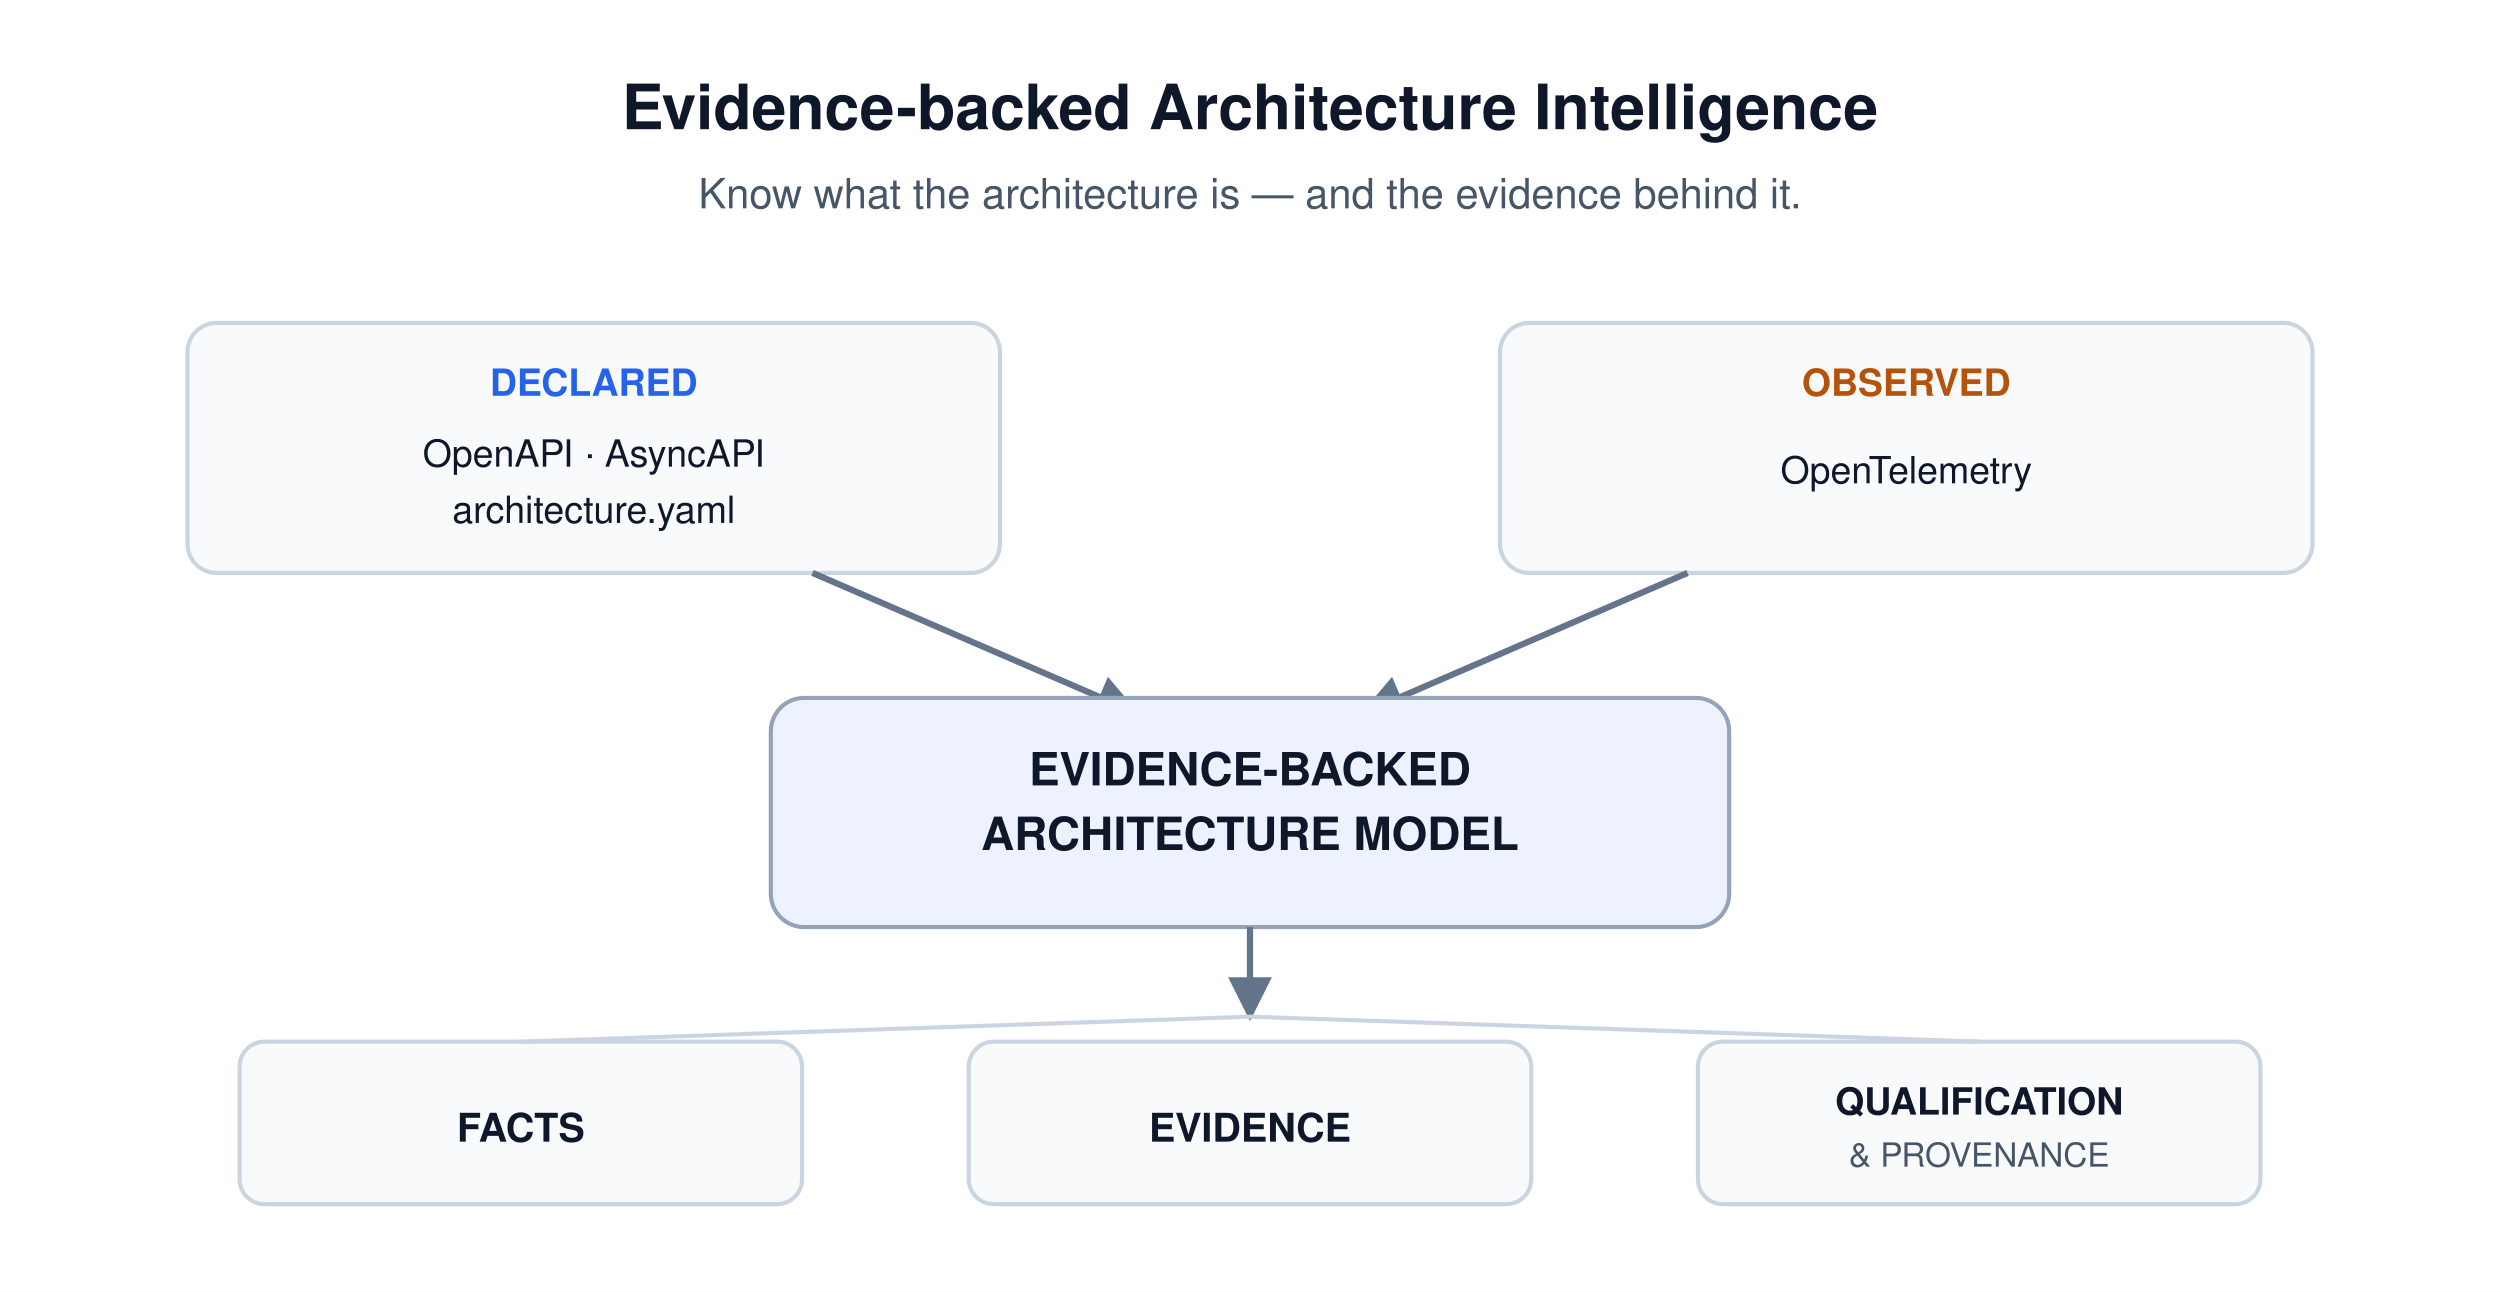
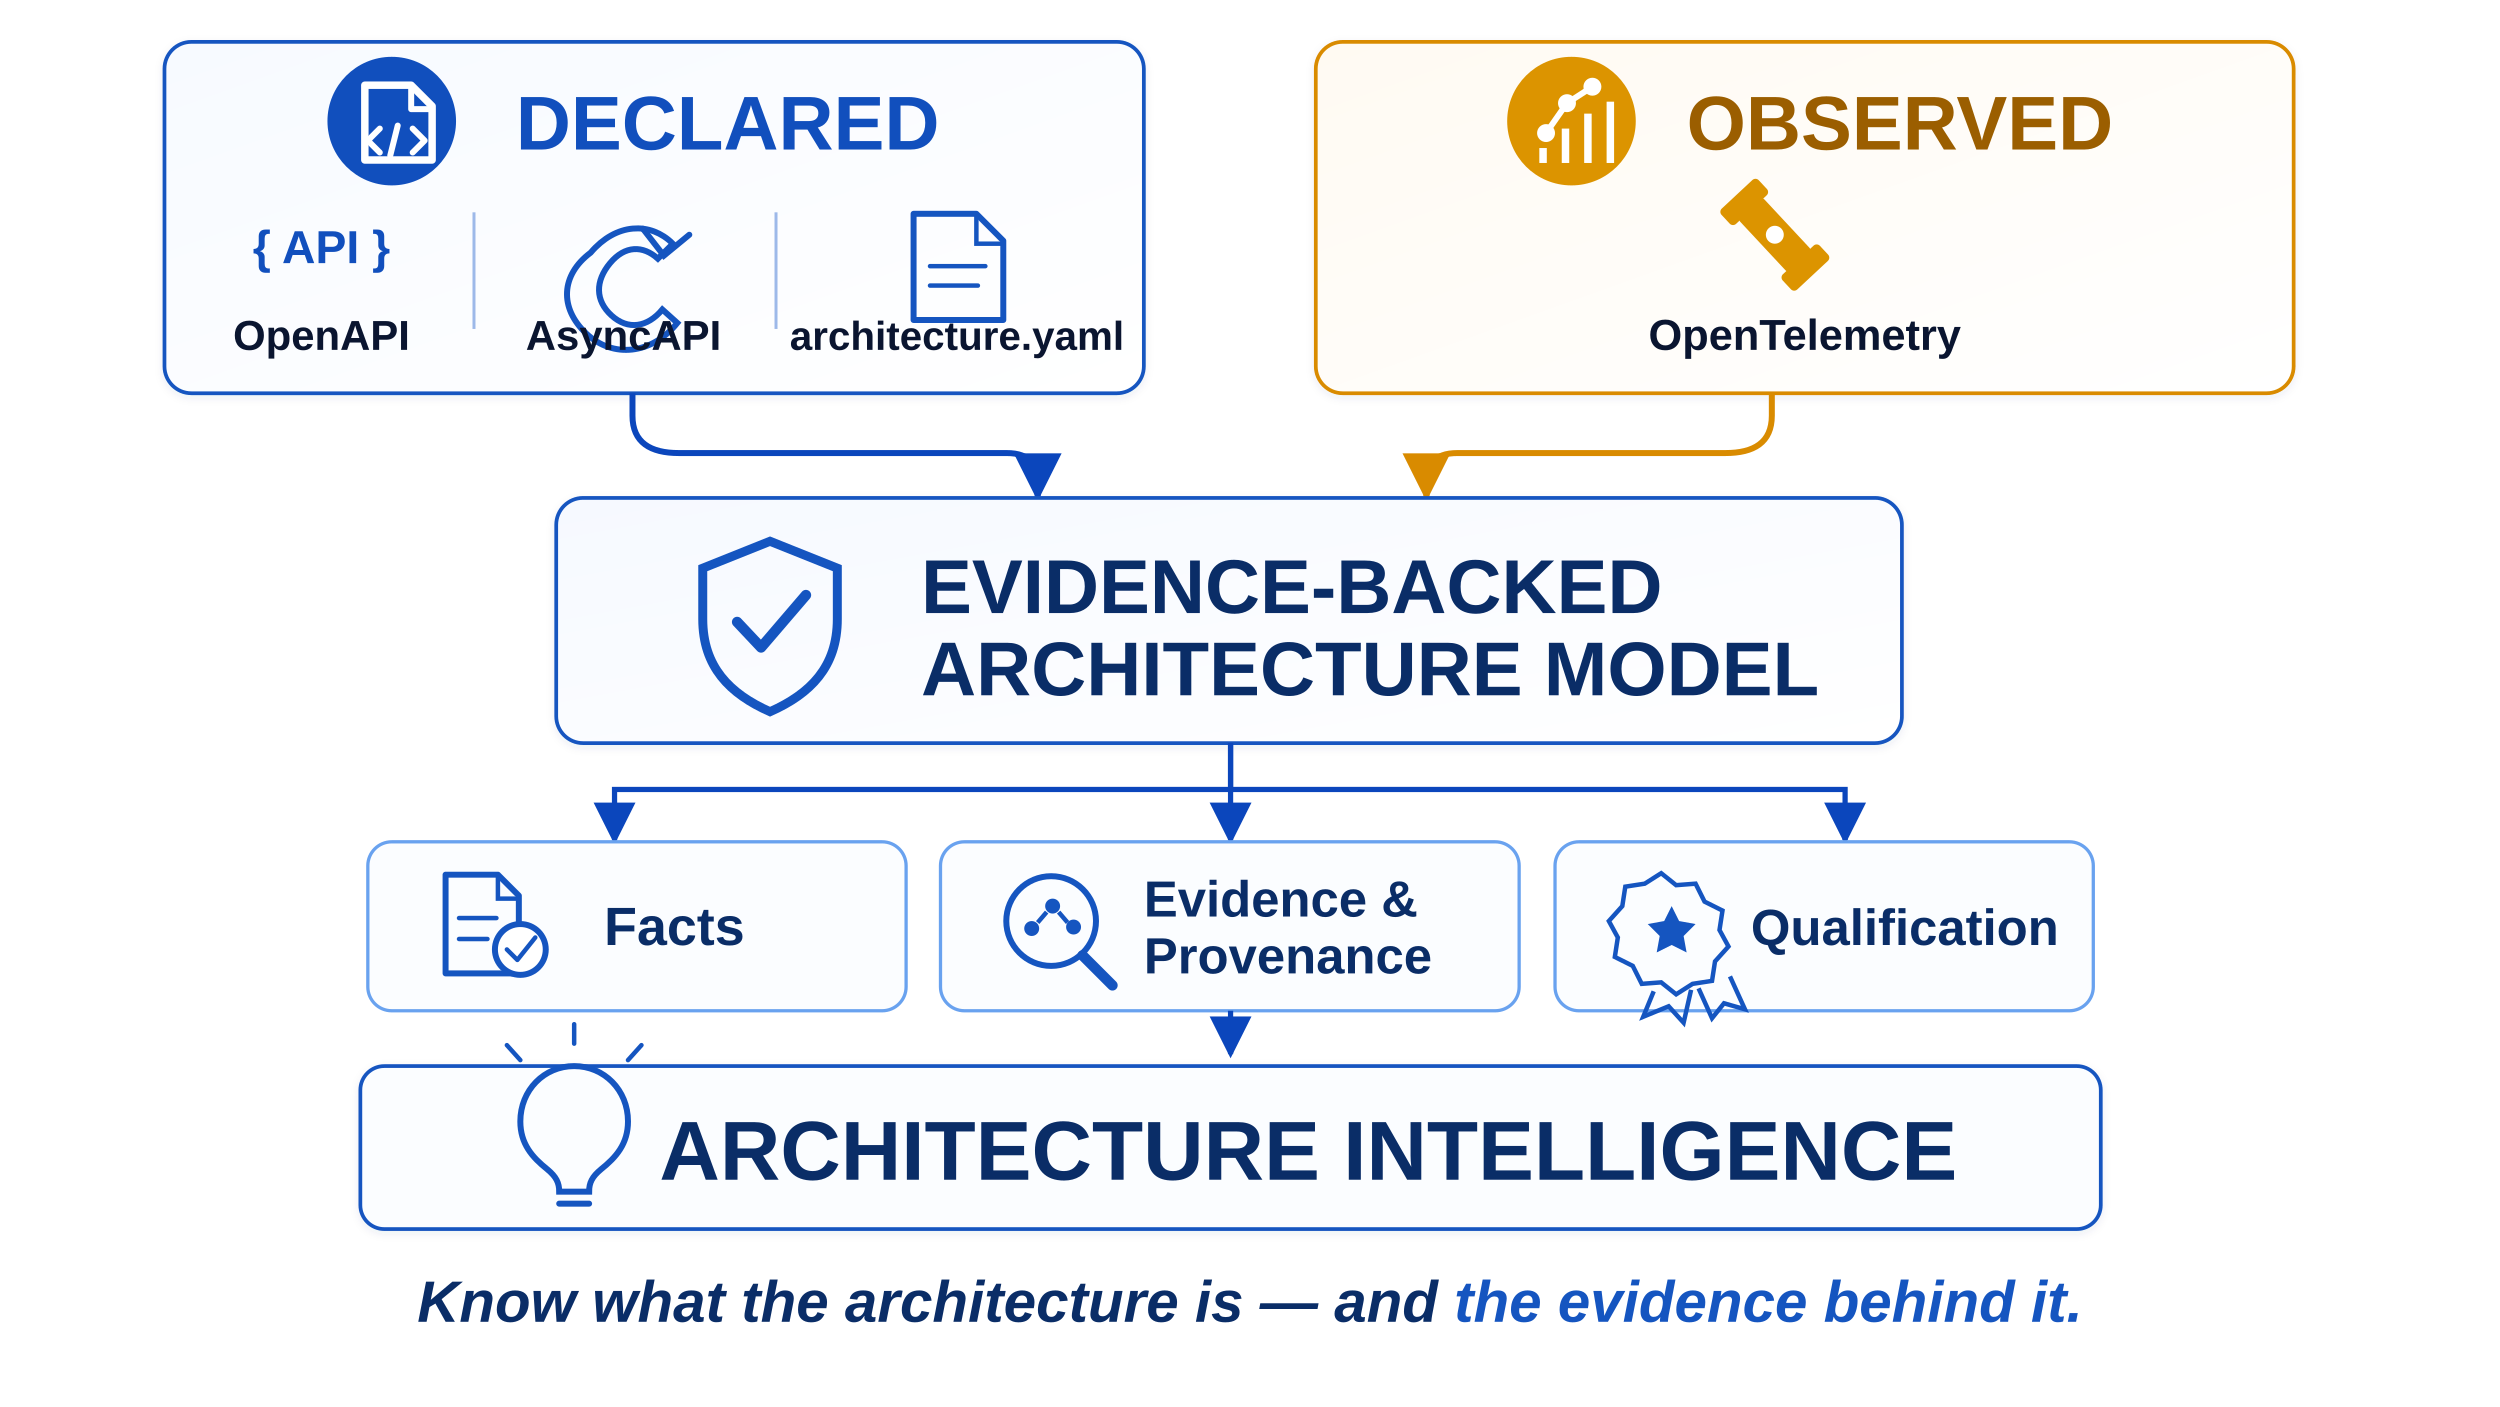
- <svg xmlns="http://www.w3.org/2000/svg" viewBox="0 0 1200 620" role="img" aria-label="Evidence-backed architecture intelligence: declared OpenAPI, AsyncAPI and architecture.yaml plus observed OpenTelemetry feed an evidence-backed architecture model, which exposes facts, evidence and qualification with provenance. Know what the architecture is — and the evidence behind it.">
+ <svg xmlns="http://www.w3.org/2000/svg" viewBox="0 0 1672 941" role="img" aria-label="Declared OpenAPI, AsyncAPI and architecture.yaml and observed OpenTelemetry feed an evidence-backed architecture model. The model exposes facts, evidence and provenance, and qualification as Architecture Intelligence. Know what the architecture is — and the evidence behind it.">
  <defs>
-     <marker id="arrow" viewBox="0 0 10 10" refX="9" refY="5" markerWidth="7" markerHeight="7" orient="auto-start-reverse">
-       <path d="M0,0 L10,5 L0,10 z" fill="#64748b" />
+     <linearGradient id="blueBox" x1="0" y1="0" x2="1" y2="1">
+       <stop offset="0" stop-color="#f7faff" />
+       <stop offset="1" stop-color="#ffffff" />
+     </linearGradient>
+     <linearGradient id="orangeBox" x1="0" y1="0" x2="1" y2="1">
+       <stop offset="0" stop-color="#fffaf2" />
+       <stop offset="1" stop-color="#ffffff" />
+     </linearGradient>
+     <linearGradient id="modelBox" x1="0" y1="0" x2="1" y2="1">
+       <stop offset="0" stop-color="#f6f9ff" />
+       <stop offset="1" stop-color="#ffffff" />
+     </linearGradient>
+     <marker id="arrowBlue" viewBox="0 0 10 10" refX="9" refY="5" markerWidth="8" markerHeight="8" orient="auto">
+       <path d="M0 0 L10 5 L0 10 Z" fill="#0b46bc" />
    </marker>
+     <marker id="arrowOrange" viewBox="0 0 10 10" refX="9" refY="5" markerWidth="8" markerHeight="8" orient="auto">
+       <path d="M0 0 L10 5 L0 10 Z" fill="#d98b00" />
+     </marker>
+     <filter id="soft" x="-10%" y="-10%" width="120%" height="120%">
+       <feDropShadow dx="0" dy="2" stdDeviation="3" flood-color="#173b73" flood-opacity="0.08" />
+     </filter>
  </defs>
-   <rect width="1200" height="620" fill="#ffffff" />
-   <g font-family="Helvetica, Arial, sans-serif">
-     <text x="600" y="62" text-anchor="middle" font-size="30" font-weight="700" fill="#0f172a">Evidence-backed Architecture Intelligence</text>
-     <text x="600" y="100" text-anchor="middle" font-size="20" fill="#475569">Know what the architecture is — and the evidence behind it.</text>
-     <rect x="90" y="155" width="390" height="120" rx="14" fill="#f8fafc" stroke="#cbd5e1" stroke-width="2" />
-     <text x="285" y="190" text-anchor="middle" font-size="18" font-weight="700" fill="#2563eb">DECLARED</text>
-     <text x="285" y="224" text-anchor="middle" font-size="18" fill="#0f172a">OpenAPI · AsyncAPI</text>
-     <text x="285" y="251" text-anchor="middle" font-size="18" fill="#0f172a">architecture.yaml</text>
-     <rect x="720" y="155" width="390" height="120" rx="14" fill="#f8fafc" stroke="#cbd5e1" stroke-width="2" />
-     <text x="915" y="190" text-anchor="middle" font-size="18" font-weight="700" fill="#b45309">OBSERVED</text>
-     <text x="915" y="232" text-anchor="middle" font-size="18" fill="#0f172a">OpenTelemetry</text>
-     <line x1="390" y1="275" x2="545" y2="342" stroke="#64748b" stroke-width="3" marker-end="url(#arrow)" />
-     <line x1="810" y1="275" x2="655" y2="342" stroke="#64748b" stroke-width="3" marker-end="url(#arrow)" />
-     <rect x="370" y="335" width="460" height="110" rx="16" fill="#eef2ff" stroke="#94a3b8" stroke-width="2" />
-     <text x="600" y="377" text-anchor="middle" font-size="22" font-weight="700" fill="#0f172a">EVIDENCE-BACKED</text>
-     <text x="600" y="408" text-anchor="middle" font-size="22" font-weight="700" fill="#0f172a">ARCHITECTURE MODEL</text>
-     <line x1="600" y1="445" x2="600" y2="488" stroke="#64748b" stroke-width="3" marker-end="url(#arrow)" />
-     <rect x="115" y="500" width="270" height="78" rx="12" fill="#f8fafc" stroke="#cbd5e1" stroke-width="2" />
-     <text x="250" y="548" text-anchor="middle" font-size="19" font-weight="700" fill="#0f172a">FACTS</text>
-     <rect x="465" y="500" width="270" height="78" rx="12" fill="#f8fafc" stroke="#cbd5e1" stroke-width="2" />
-     <text x="600" y="548" text-anchor="middle" font-size="19" font-weight="700" fill="#0f172a">EVIDENCE</text>
-     <rect x="815" y="500" width="270" height="78" rx="12" fill="#f8fafc" stroke="#cbd5e1" stroke-width="2" />
-     <text x="950" y="535" text-anchor="middle" font-size="18" font-weight="700" fill="#0f172a">QUALIFICATION</text>
-     <text x="950" y="560" text-anchor="middle" font-size="16" fill="#475569">&amp; PROVENANCE</text>
-     <line x1="600" y1="488" x2="250" y2="500" stroke="#cbd5e1" stroke-width="2" />
-     <line x1="600" y1="488" x2="950" y2="500" stroke="#cbd5e1" stroke-width="2" />
+   <rect width="1672" height="941" fill="#ffffff" />
+   <g font-family="Arial, Helvetica, sans-serif">
+     <rect x="110" y="28" width="655" height="235" rx="18" fill="url(#blueBox)" stroke="#1555c0" stroke-width="2.5" filter="url(#soft)" />
+     <circle cx="262" cy="81" r="43" fill="#114fbd" />
+     <path d="M244 57h31l14 14v36h-45z" fill="none" stroke="#fff" stroke-width="5" stroke-linejoin="round" />
+     <path d="M275 57v16h14M254 86l-8 8 8 8M276 86l8 8-8 8M266 84l-5 20" fill="none" stroke="#fff" stroke-width="4" stroke-linecap="round" stroke-linejoin="round" />
+     <text x="345" y="100" font-size="51" font-weight="700" fill="#114fbd">DECLARED</text>
+     <text x="215" y="176" font-size="31" font-weight="700" fill="#114fbd" text-anchor="middle">{ API }</text>
+     <text x="215" y="234" font-size="28" font-weight="700" fill="#0a1530" text-anchor="middle">OpenAPI</text>
+     <line x1="317" y1="142" x2="317" y2="220" stroke="#9db9e9" stroke-width="2" />
+     <path d="M395 169c17-20 40-21 55-6l-10 10c-10-9-22-9-32 3-10 12-10 25 1 35 11 10 24 8 34-4l10 9c-17 21-43 24-61 7-18-17-17-39 3-54z" fill="none" stroke="#1555c0" stroke-width="4" />
+     <path d="M430 153l14 18 17-14" fill="none" stroke="#1555c0" stroke-width="4" stroke-linecap="round" />
+     <text x="417" y="234" font-size="28" font-weight="700" fill="#0a1530" text-anchor="middle">AsyncAPI</text>
+     <line x1="519" y1="142" x2="519" y2="220" stroke="#9db9e9" stroke-width="2" />
+     <path d="M611 143h42l18 18v53h-60z" fill="none" stroke="#1555c0" stroke-width="4" stroke-linejoin="round" />
+     <path d="M653 143v20h18M622 178h37M622 191h32" fill="none" stroke="#1555c0" stroke-width="3" stroke-linecap="round" />
+     <text x="640" y="234" font-size="27" font-weight="700" fill="#0a1530" text-anchor="middle">architecture.yaml</text>
+     <rect x="880" y="28" width="654" height="235" rx="18" fill="url(#orangeBox)" stroke="#d98b00" stroke-width="2.5" filter="url(#soft)" />
+     <circle cx="1051" cy="81" r="43" fill="#dc9400" />
+     <circle cx="1034" cy="89" r="6" fill="#fff" />
+     <circle cx="1048" cy="69" r="6" fill="#fff" />
+     <circle cx="1065" cy="58" r="6" fill="#fff" />
+     <line x1="1034" y1="89" x2="1048" y2="69" stroke="#fff" stroke-width="4" />
+     <line x1="1048" y1="69" x2="1065" y2="58" stroke="#fff" stroke-width="4" />
+     <line x1="1032" y1="99" x2="1032" y2="109" stroke="#fff" stroke-width="5" />
+     <line x1="1047" y1="86" x2="1047" y2="109" stroke="#fff" stroke-width="5" />
+     <line x1="1062" y1="76" x2="1062" y2="109" stroke="#fff" stroke-width="5" />
+     <line x1="1077" y1="68" x2="1077" y2="109" stroke="#fff" stroke-width="5" />
+     <text x="1128" y="100" font-size="51" font-weight="700" fill="#9b5e00">OBSERVED</text>
+     <g transform="translate(1187 157) rotate(-43)">
+       <rect x="-11" y="-26" width="22" height="52" rx="4" fill="#dc9400" />
+       <rect x="-17" y="-37" width="34" height="14" rx="3" fill="#dc9400" />
+       <rect x="-17" y="23" width="34" height="14" rx="3" fill="#dc9400" />
+       <circle cx="0" cy="0" r="6" fill="#fff" />
+     </g>
+     <text x="1207" y="234" font-size="29" font-weight="700" fill="#0a1530" text-anchor="middle">OpenTelemetry</text>
+     <path d="M423 263v15c0 18 12 25 31 25h219c17 0 21 8 21 29" fill="none" stroke="#0b46bc" stroke-width="4" marker-end="url(#arrowBlue)" />
+     <path d="M1185 263v15c0 18-12 25-31 25H975c-17 0-21 8-21 29" fill="none" stroke="#d98b00" stroke-width="4" marker-end="url(#arrowOrange)" />
+     <rect x="372" y="333" width="900" height="164" rx="18" fill="url(#modelBox)" stroke="#1555c0" stroke-width="2.5" filter="url(#soft)" />
+     <path d="M515 362l45 18v34c0 32-18 50-45 62-27-12-45-30-45-62v-34z" fill="none" stroke="#1555c0" stroke-width="6" />
+     <path d="M493 416l16 17 30-35" fill="none" stroke="#1555c0" stroke-width="7" stroke-linecap="round" stroke-linejoin="round" />
+     <text x="616" y="410" font-size="51" font-weight="700" fill="#0a2d67">EVIDENCE-BACKED</text>
+     <text x="616" y="465" font-size="51" font-weight="700" fill="#0a2d67">ARCHITECTURE MODEL</text>
+     <path d="M823 497v31H411v34" fill="none" stroke="#0b46bc" stroke-width="3.5" marker-end="url(#arrowBlue)" />
+     <path d="M823 497v65" fill="none" stroke="#0b46bc" stroke-width="3.5" marker-end="url(#arrowBlue)" />
+     <path d="M823 528h411v34" fill="none" stroke="#0b46bc" stroke-width="3.5" marker-end="url(#arrowBlue)" />
+     <rect x="246" y="563" width="360" height="113" rx="16" fill="#fbfdff" stroke="#69a2ef" stroke-width="2.2" />
+     <path d="M298 585h35l14 14v52h-49z" fill="none" stroke="#1555c0" stroke-width="4" stroke-linejoin="round" />
+     <path d="M333 585v16h14M307 614h25M307 628h19" fill="none" stroke="#1555c0" stroke-width="3" stroke-linecap="round" />
+     <circle cx="348" cy="635" r="17" fill="#fff" stroke="#1555c0" stroke-width="4" />
+     <path d="M339 635l7 7 12-15" fill="none" stroke="#1555c0" stroke-width="3" stroke-linecap="round" stroke-linejoin="round" />
+     <text x="404" y="632" font-size="36" font-weight="700" fill="#0a2d67">Facts</text>
+     <rect x="629" y="563" width="387" height="113" rx="16" fill="#fbfdff" stroke="#69a2ef" stroke-width="2.2" />
+     <circle cx="703" cy="616" r="30" fill="none" stroke="#1555c0" stroke-width="4" />
+     <circle cx="690" cy="621" r="5" fill="#1555c0" />
+     <circle cx="704" cy="606" r="5" fill="#1555c0" />
+     <circle cx="718" cy="620" r="5" fill="#1555c0" />
+     <line x1="694" y1="617" x2="700" y2="610" stroke="#1555c0" stroke-width="3" />
+     <line x1="708" y1="610" x2="714" y2="617" stroke="#1555c0" stroke-width="3" />
+     <line x1="724" y1="639" x2="744" y2="659" stroke="#1555c0" stroke-width="7" stroke-linecap="round" />
+     <text x="765" y="613" font-size="34" font-weight="700" fill="#0a2d67">Evidence &amp;</text>
+     <text x="765" y="651" font-size="34" font-weight="700" fill="#0a2d67">Provenance</text>
+     <rect x="1040" y="563" width="360" height="113" rx="16" fill="#fbfdff" stroke="#69a2ef" stroke-width="2.2" />
+     <path d="M1111 584l10 8 13-1 6 12 12 6-2 13 6 11-9 10-2 13-13 2-11 7-10-8-13 1-6-12-12-6 2-13-6-11 9-10 2-13 13-2z" fill="none" stroke="#1555c0" stroke-width="3" />
+     <path d="M1106 663l-7 17 17-7 10 11 5-22M1136 661l9 20 8-10 14 4-10-22" fill="none" stroke="#1555c0" stroke-width="3" />
+     <path d="M1118 606l5 10 11 2-8 8 2 11-10-5-10 5 2-11-8-8 11-2z" fill="#1555c0" />
+     <text x="1171" y="632" font-size="34" font-weight="700" fill="#0a2d67">Qualification</text>
+     <path d="M823 676v29" fill="none" stroke="#0b46bc" stroke-width="3.5" marker-end="url(#arrowBlue)" />
+     <rect x="241" y="713" width="1164" height="109" rx="16" fill="#fbfdff" stroke="#1555c0" stroke-width="2.5" filter="url(#soft)" />
+     <path d="M348 750c0-21 16-37 36-37s36 16 36 37c0 15-8 24-18 32-6 5-8 9-8 15h-20c0-6-2-10-8-15-10-8-18-17-18-32z" fill="none" stroke="#1555c0" stroke-width="4" />
+     <line x1="374" y1="805" x2="394" y2="805" stroke="#1555c0" stroke-width="4" stroke-linecap="round" />
+     <line x1="384" y1="698" x2="384" y2="685" stroke="#1555c0" stroke-width="3" stroke-linecap="round" />
+     <line x1="348" y1="709" x2="339" y2="699" stroke="#1555c0" stroke-width="3" stroke-linecap="round" />
+     <line x1="420" y1="709" x2="429" y2="699" stroke="#1555c0" stroke-width="3" stroke-linecap="round" />
+     <text x="441" y="789" font-size="56" font-weight="700" fill="#0a2d67">ARCHITECTURE INTELLIGENCE</text>
+     <text x="836" y="884" text-anchor="middle" font-size="39" font-style="italic" font-weight="600" fill="#0a2d67">
+       Know what the architecture is — and <tspan fill="#1555c0">the evidence behind it.</tspan>
+     </text>
  </g>
</svg>
